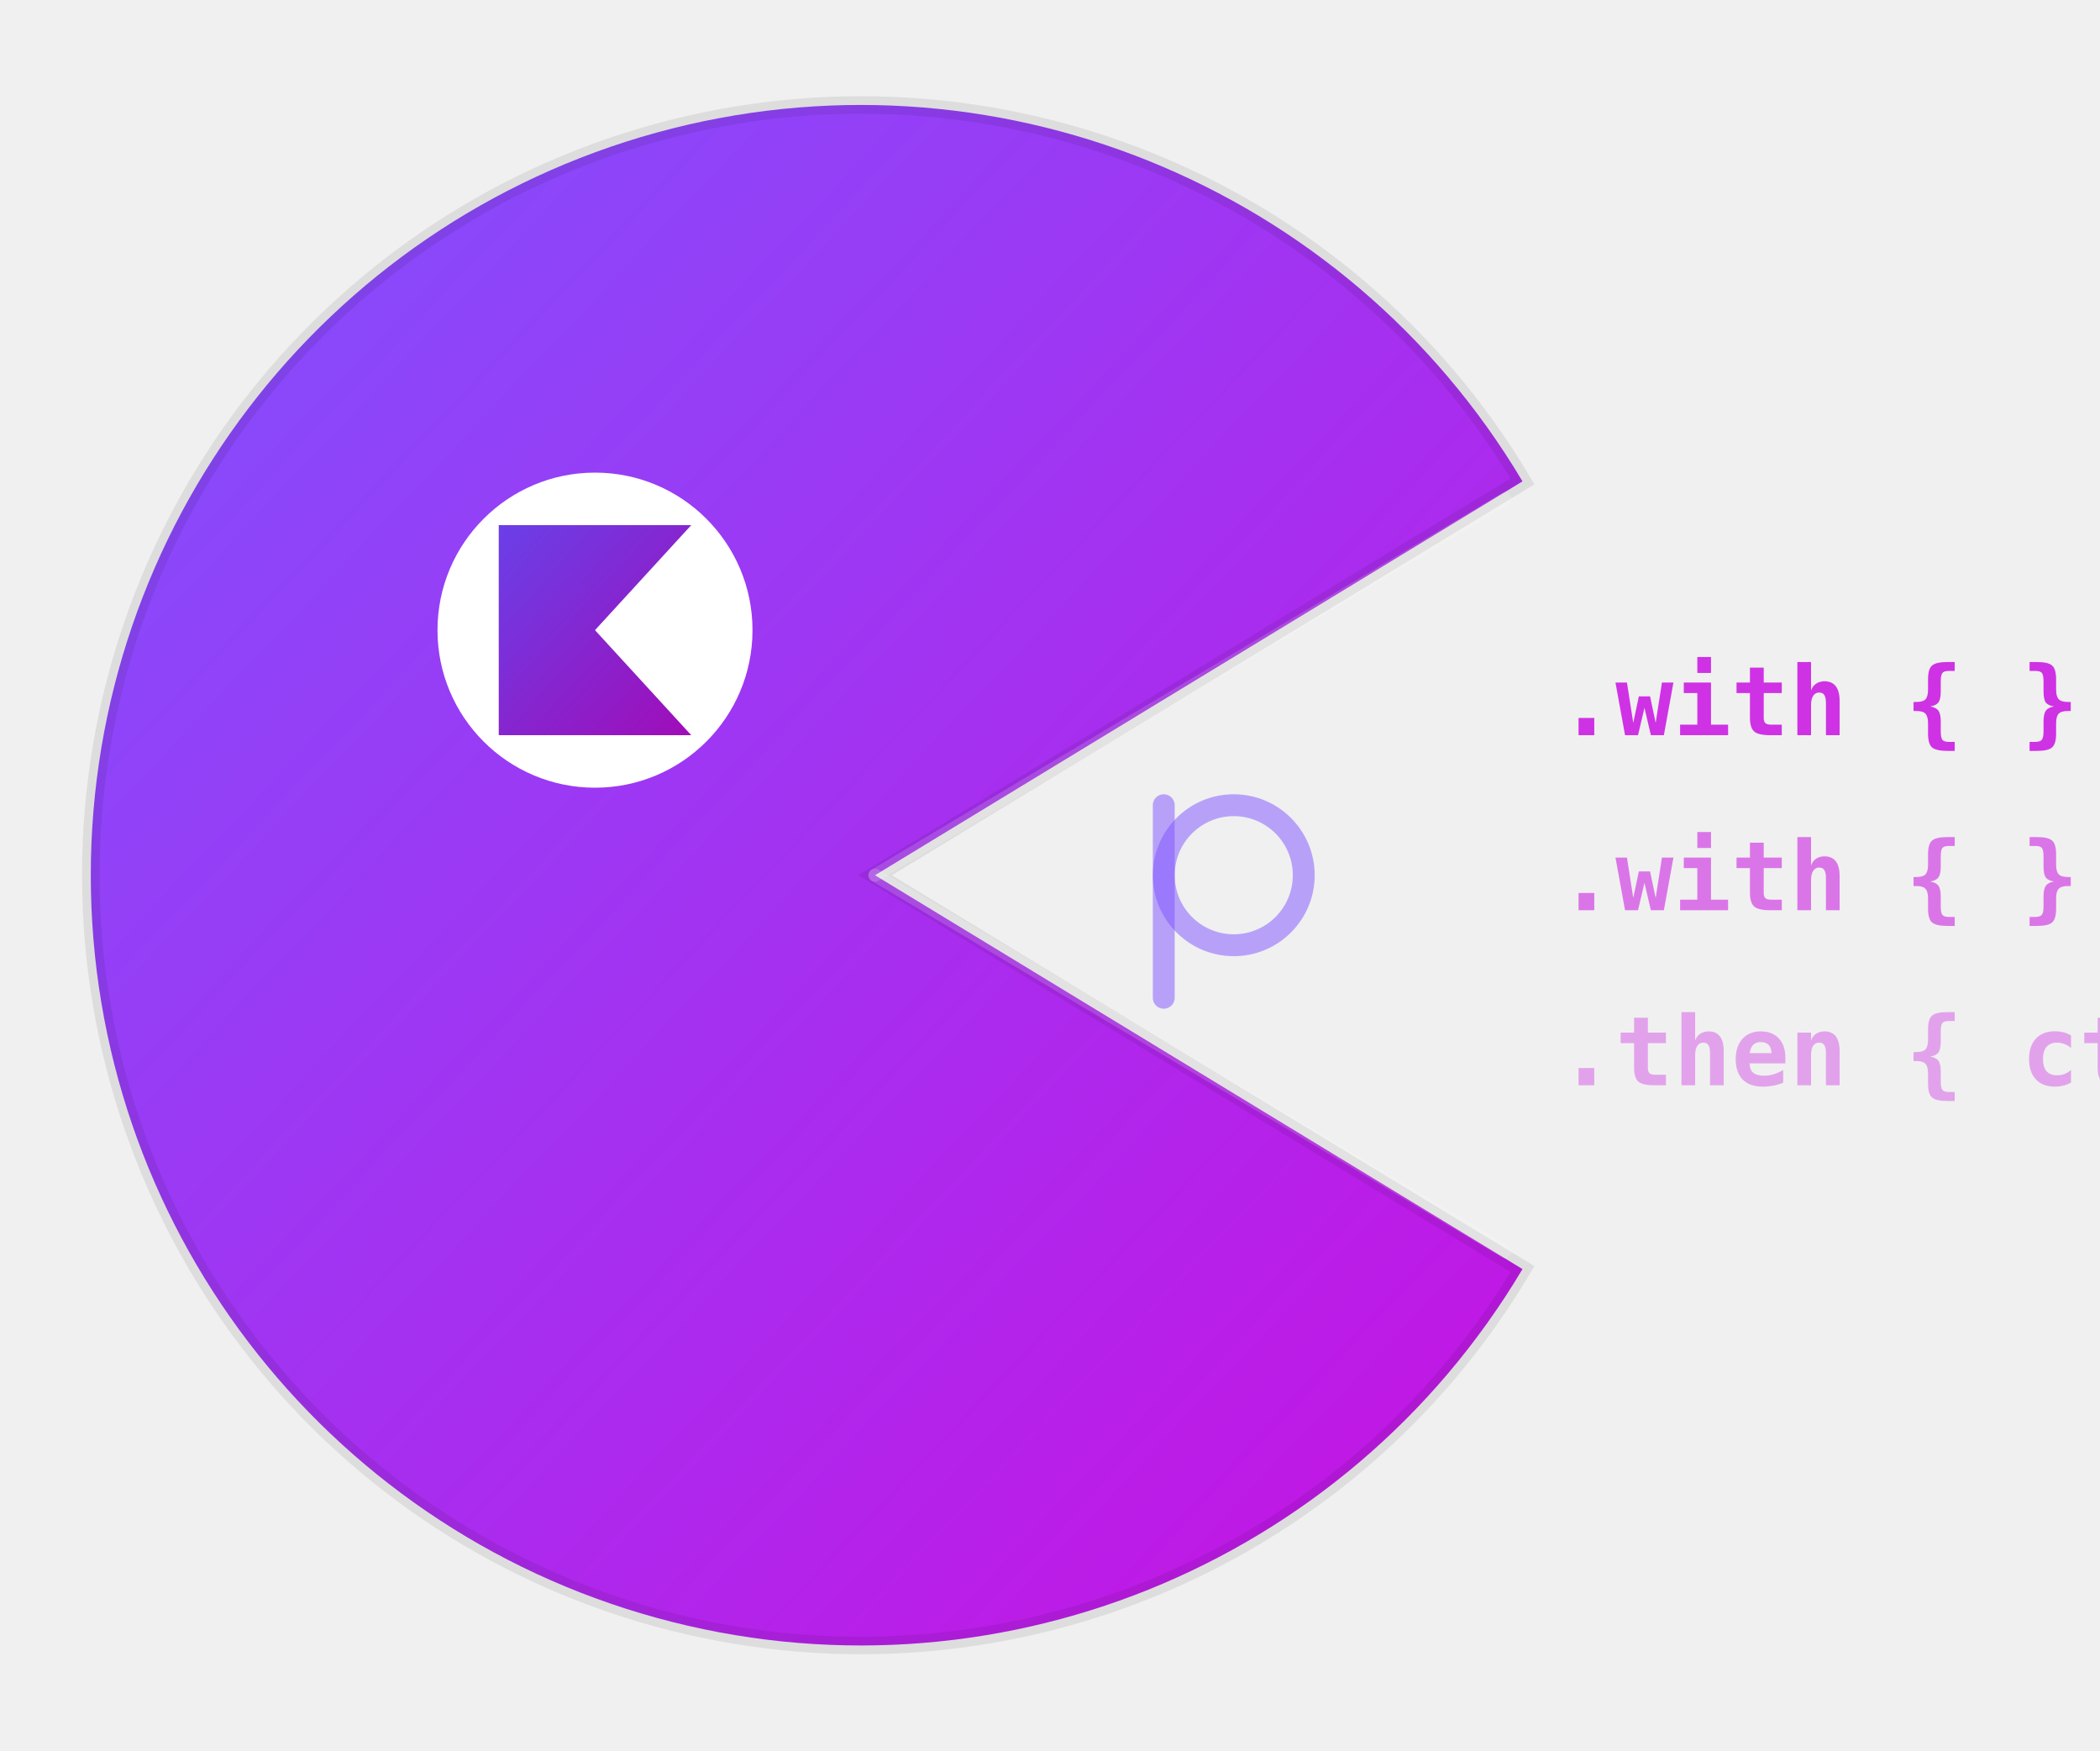
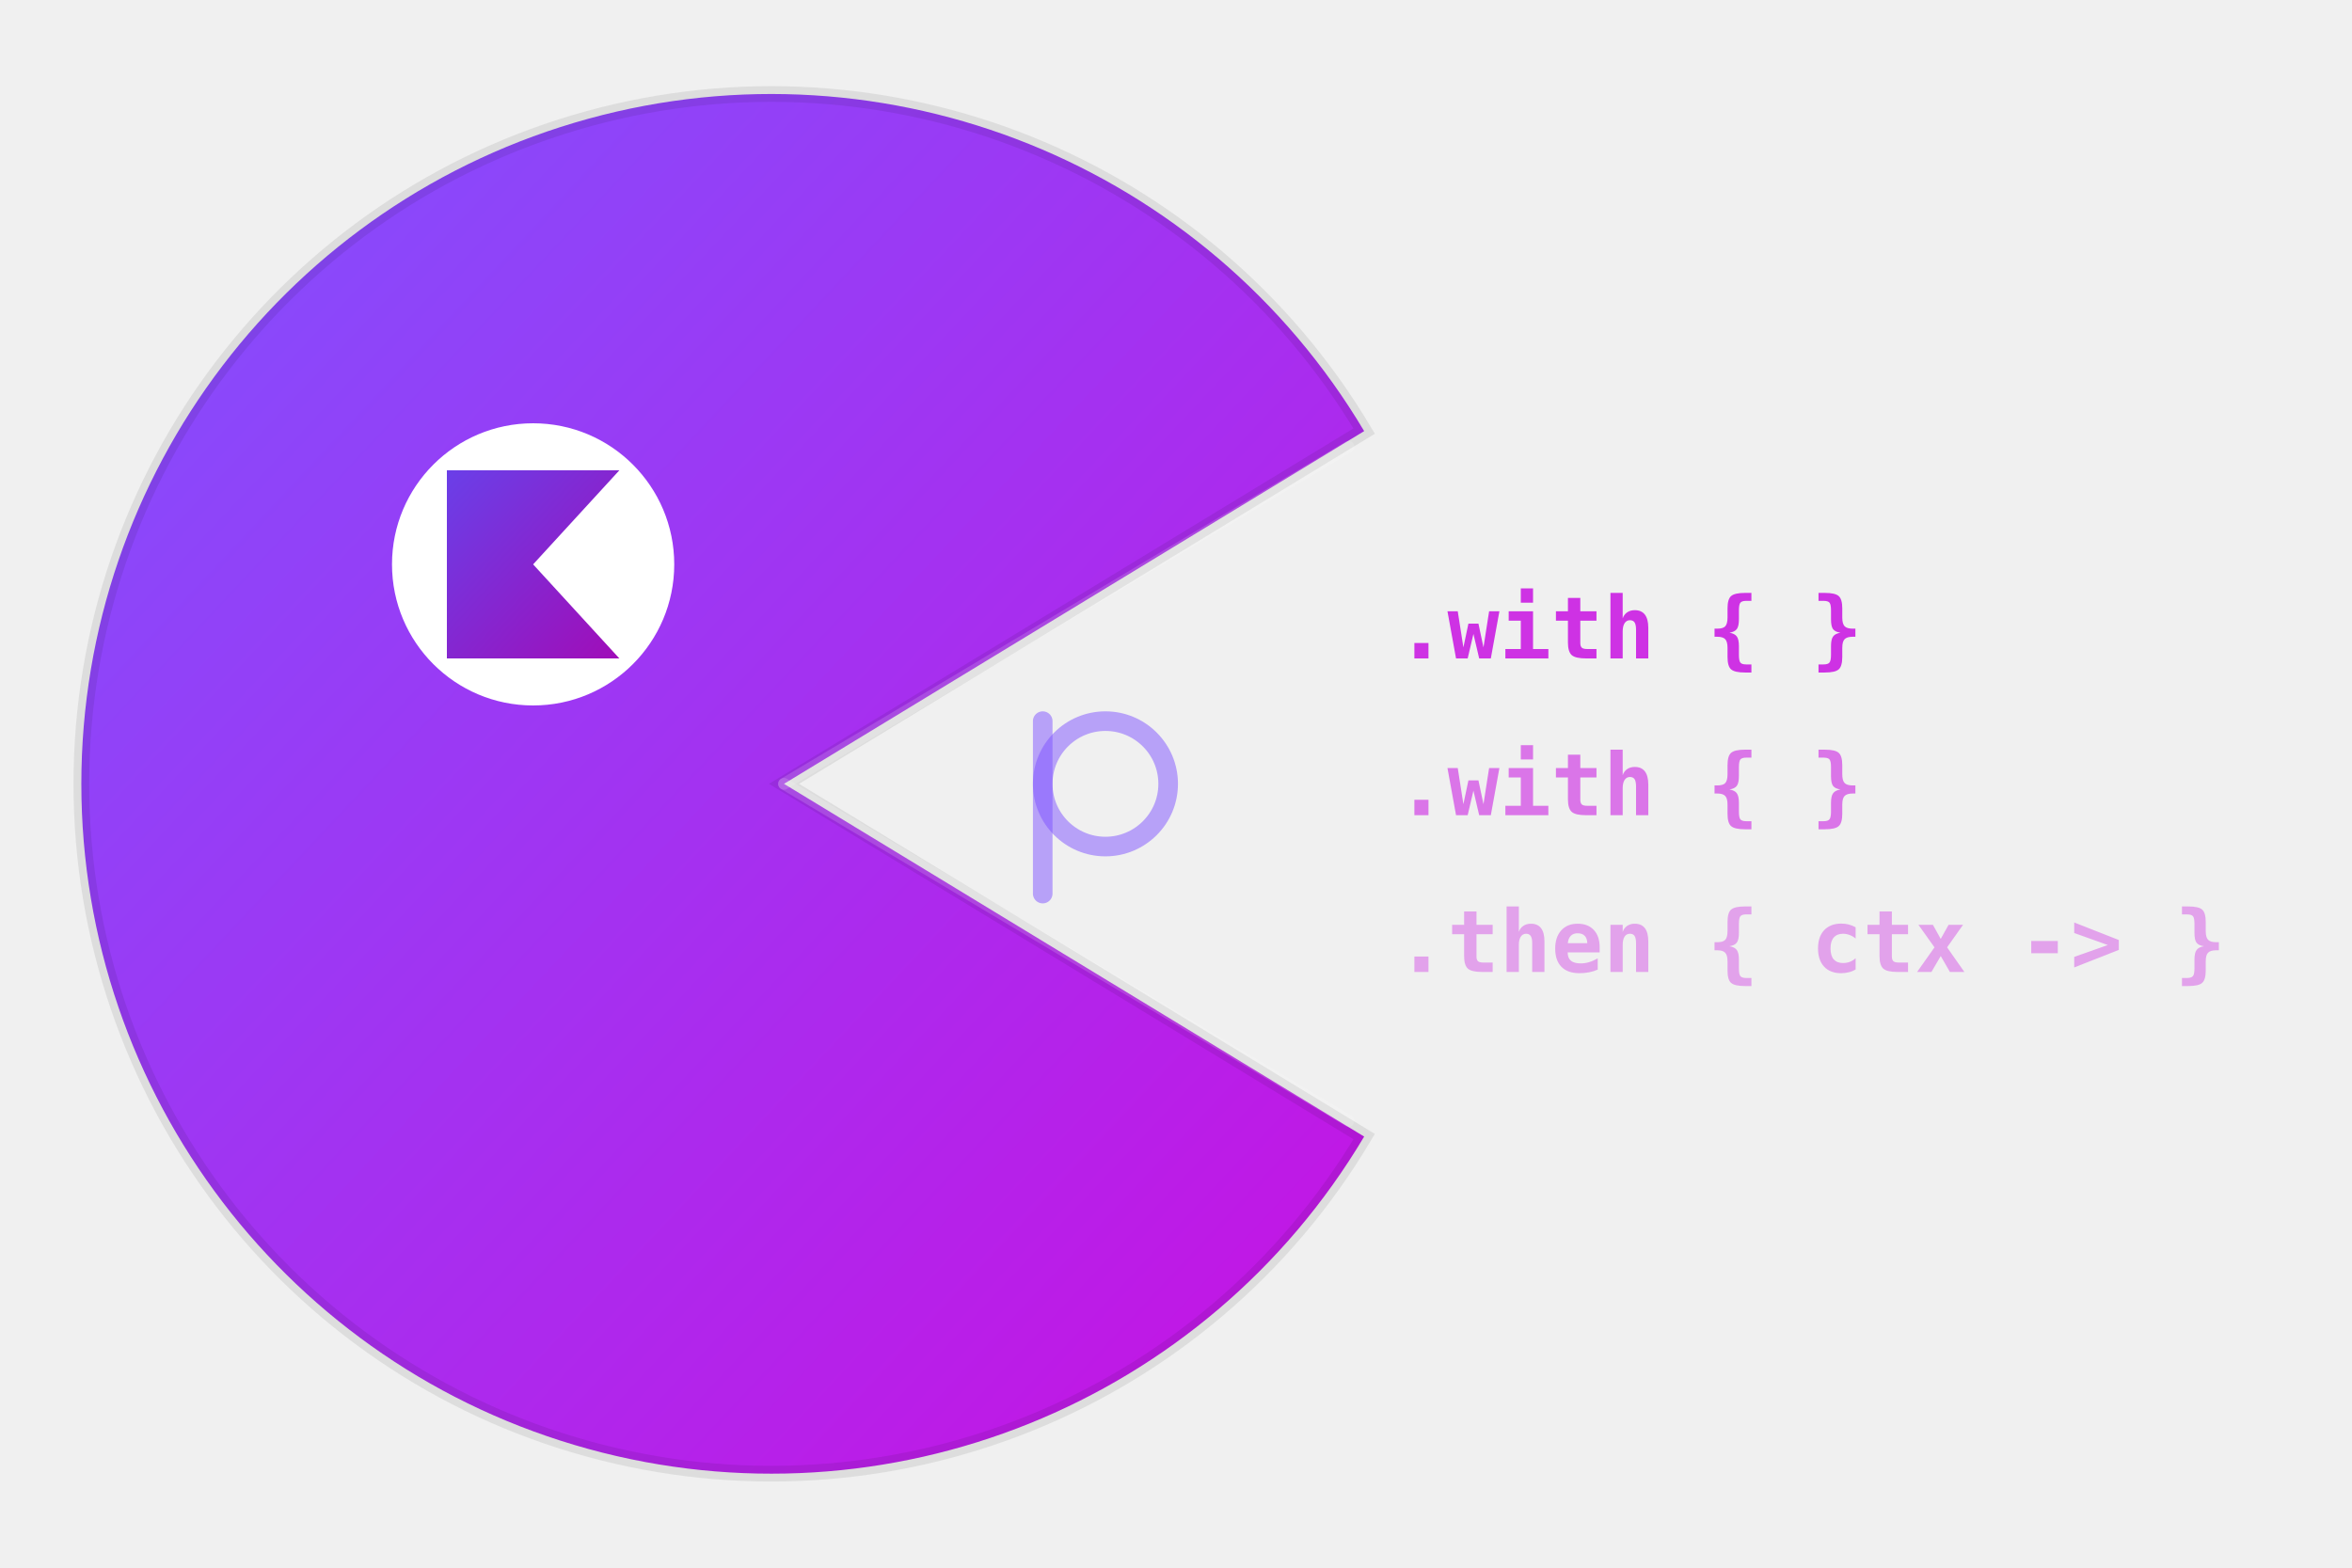
- <svg xmlns="http://www.w3.org/2000/svg" viewBox="0 0 240 200" width="480" height="400">
+ <svg xmlns="http://www.w3.org/2000/svg" viewBox="0 0 300 200" width="600" height="400">
  <defs>
    <linearGradient id="grad" x1="0%" y1="0%" x2="100%" y2="100%">
      <stop offset="0%" stop-color="#7F52FF" />
      <stop offset="100%" stop-color="#C811E2" />
    </linearGradient>
    <linearGradient id="grad-dark" x1="0%" y1="0%" x2="100%" y2="100%">
      <stop offset="0%" stop-color="#6A3FE8" />
      <stop offset="100%" stop-color="#A00DB8" />
    </linearGradient>
  </defs>
  <path d="M100,100 L174,55 A88,88 0 1,0 174,145 Z" fill="url(#grad)" />
  <path d="M100,100 L174,55 A88,88 0 1,0 174,145 Z" fill="none" stroke="rgba(0,0,0,0.08)" stroke-width="2" />
  <circle cx="68" cy="72" r="18" fill="white" />
  <path d="M57,60 L79,60 L68,72 L79,84 L57,84 Z" fill="url(#grad-dark)" />
  <circle cx="141" cy="100" r="8" fill="none" stroke="rgba(127,82,255,0.5)" stroke-width="2.5" />
  <line x1="133" y1="92" x2="133" y2="114" stroke="rgba(127,82,255,0.5)" stroke-width="2.5" stroke-linecap="round" />
  <line x1="100" y1="100" x2="172" y2="57" stroke="rgba(255,255,255,0.15)" stroke-width="1.5" stroke-linecap="round" />
  <line x1="100" y1="100" x2="172" y2="143" stroke="rgba(255,255,255,0.15)" stroke-width="1.5" stroke-linecap="round" />
  <text x="178" y="84" font-family="monospace" font-weight="700" font-size="11" fill="#C811E2" opacity="0.85">.with { }</text>
  <text x="178" y="104" font-family="monospace" font-weight="700" font-size="11" fill="#C811E2" opacity="0.55">.with { }</text>
  <text x="178" y="124" font-family="monospace" font-weight="700" font-size="11" fill="#C811E2" opacity="0.35">.then { ctx -&gt; }</text>
</svg>
